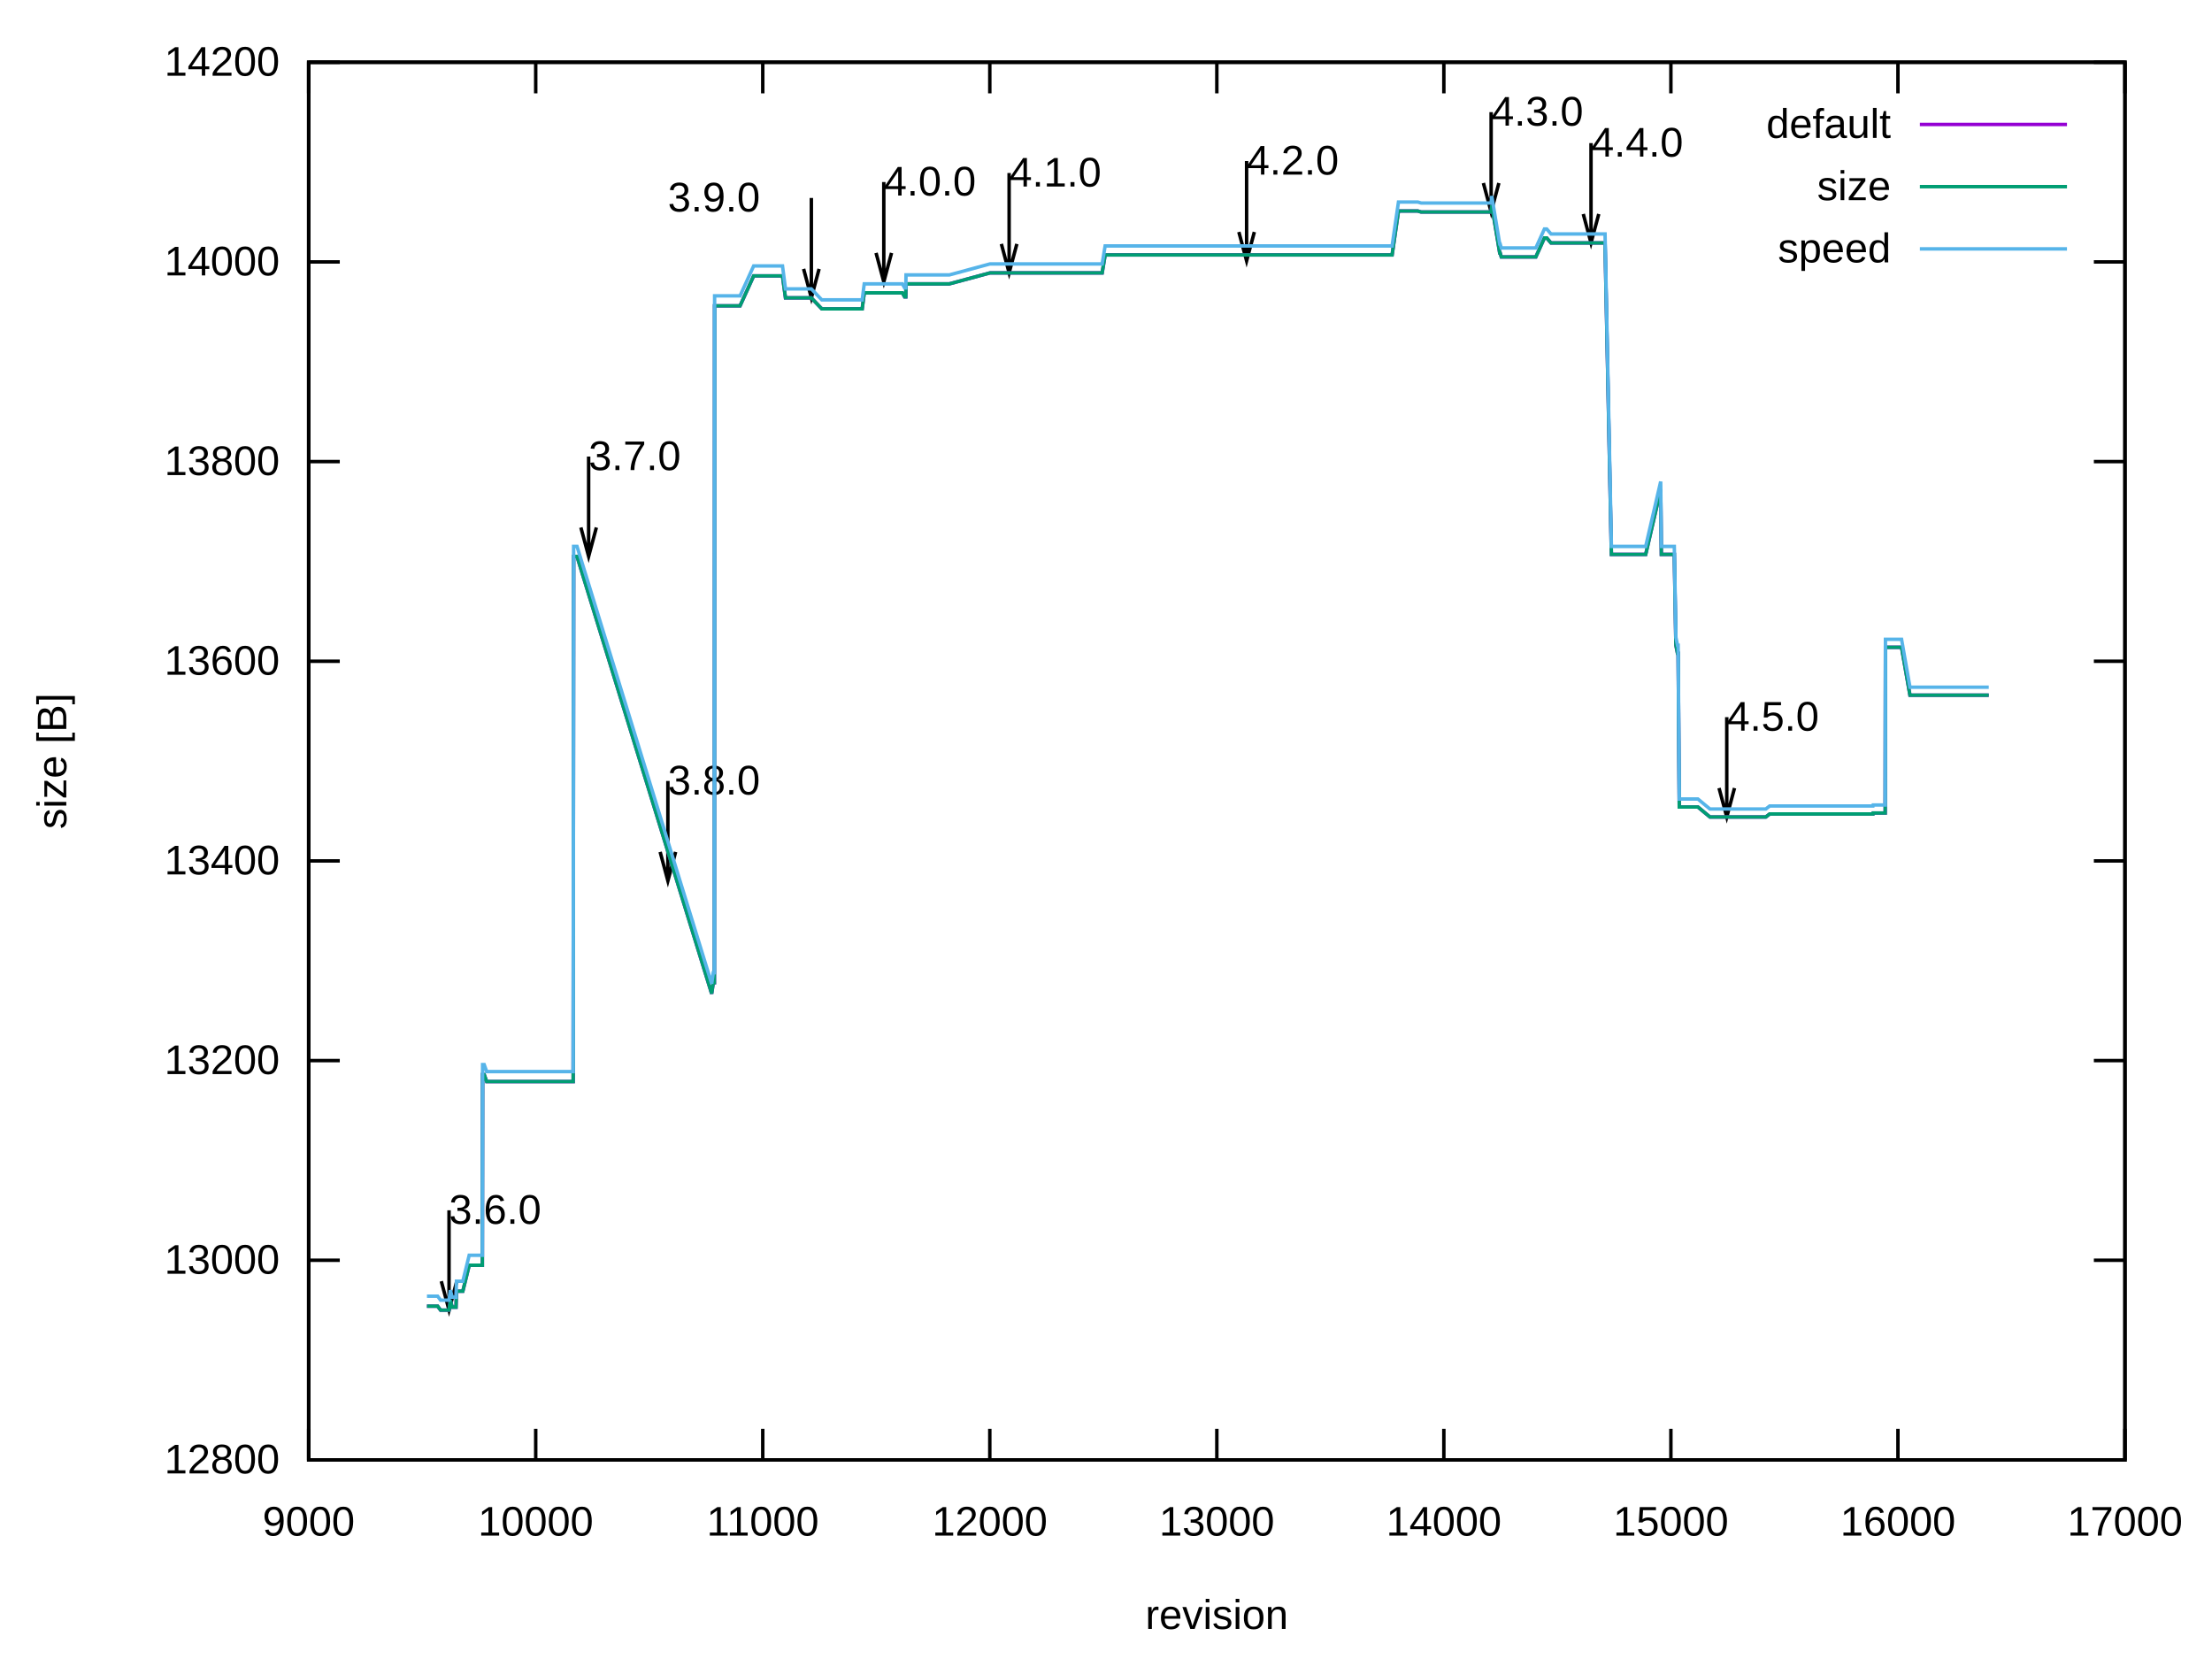
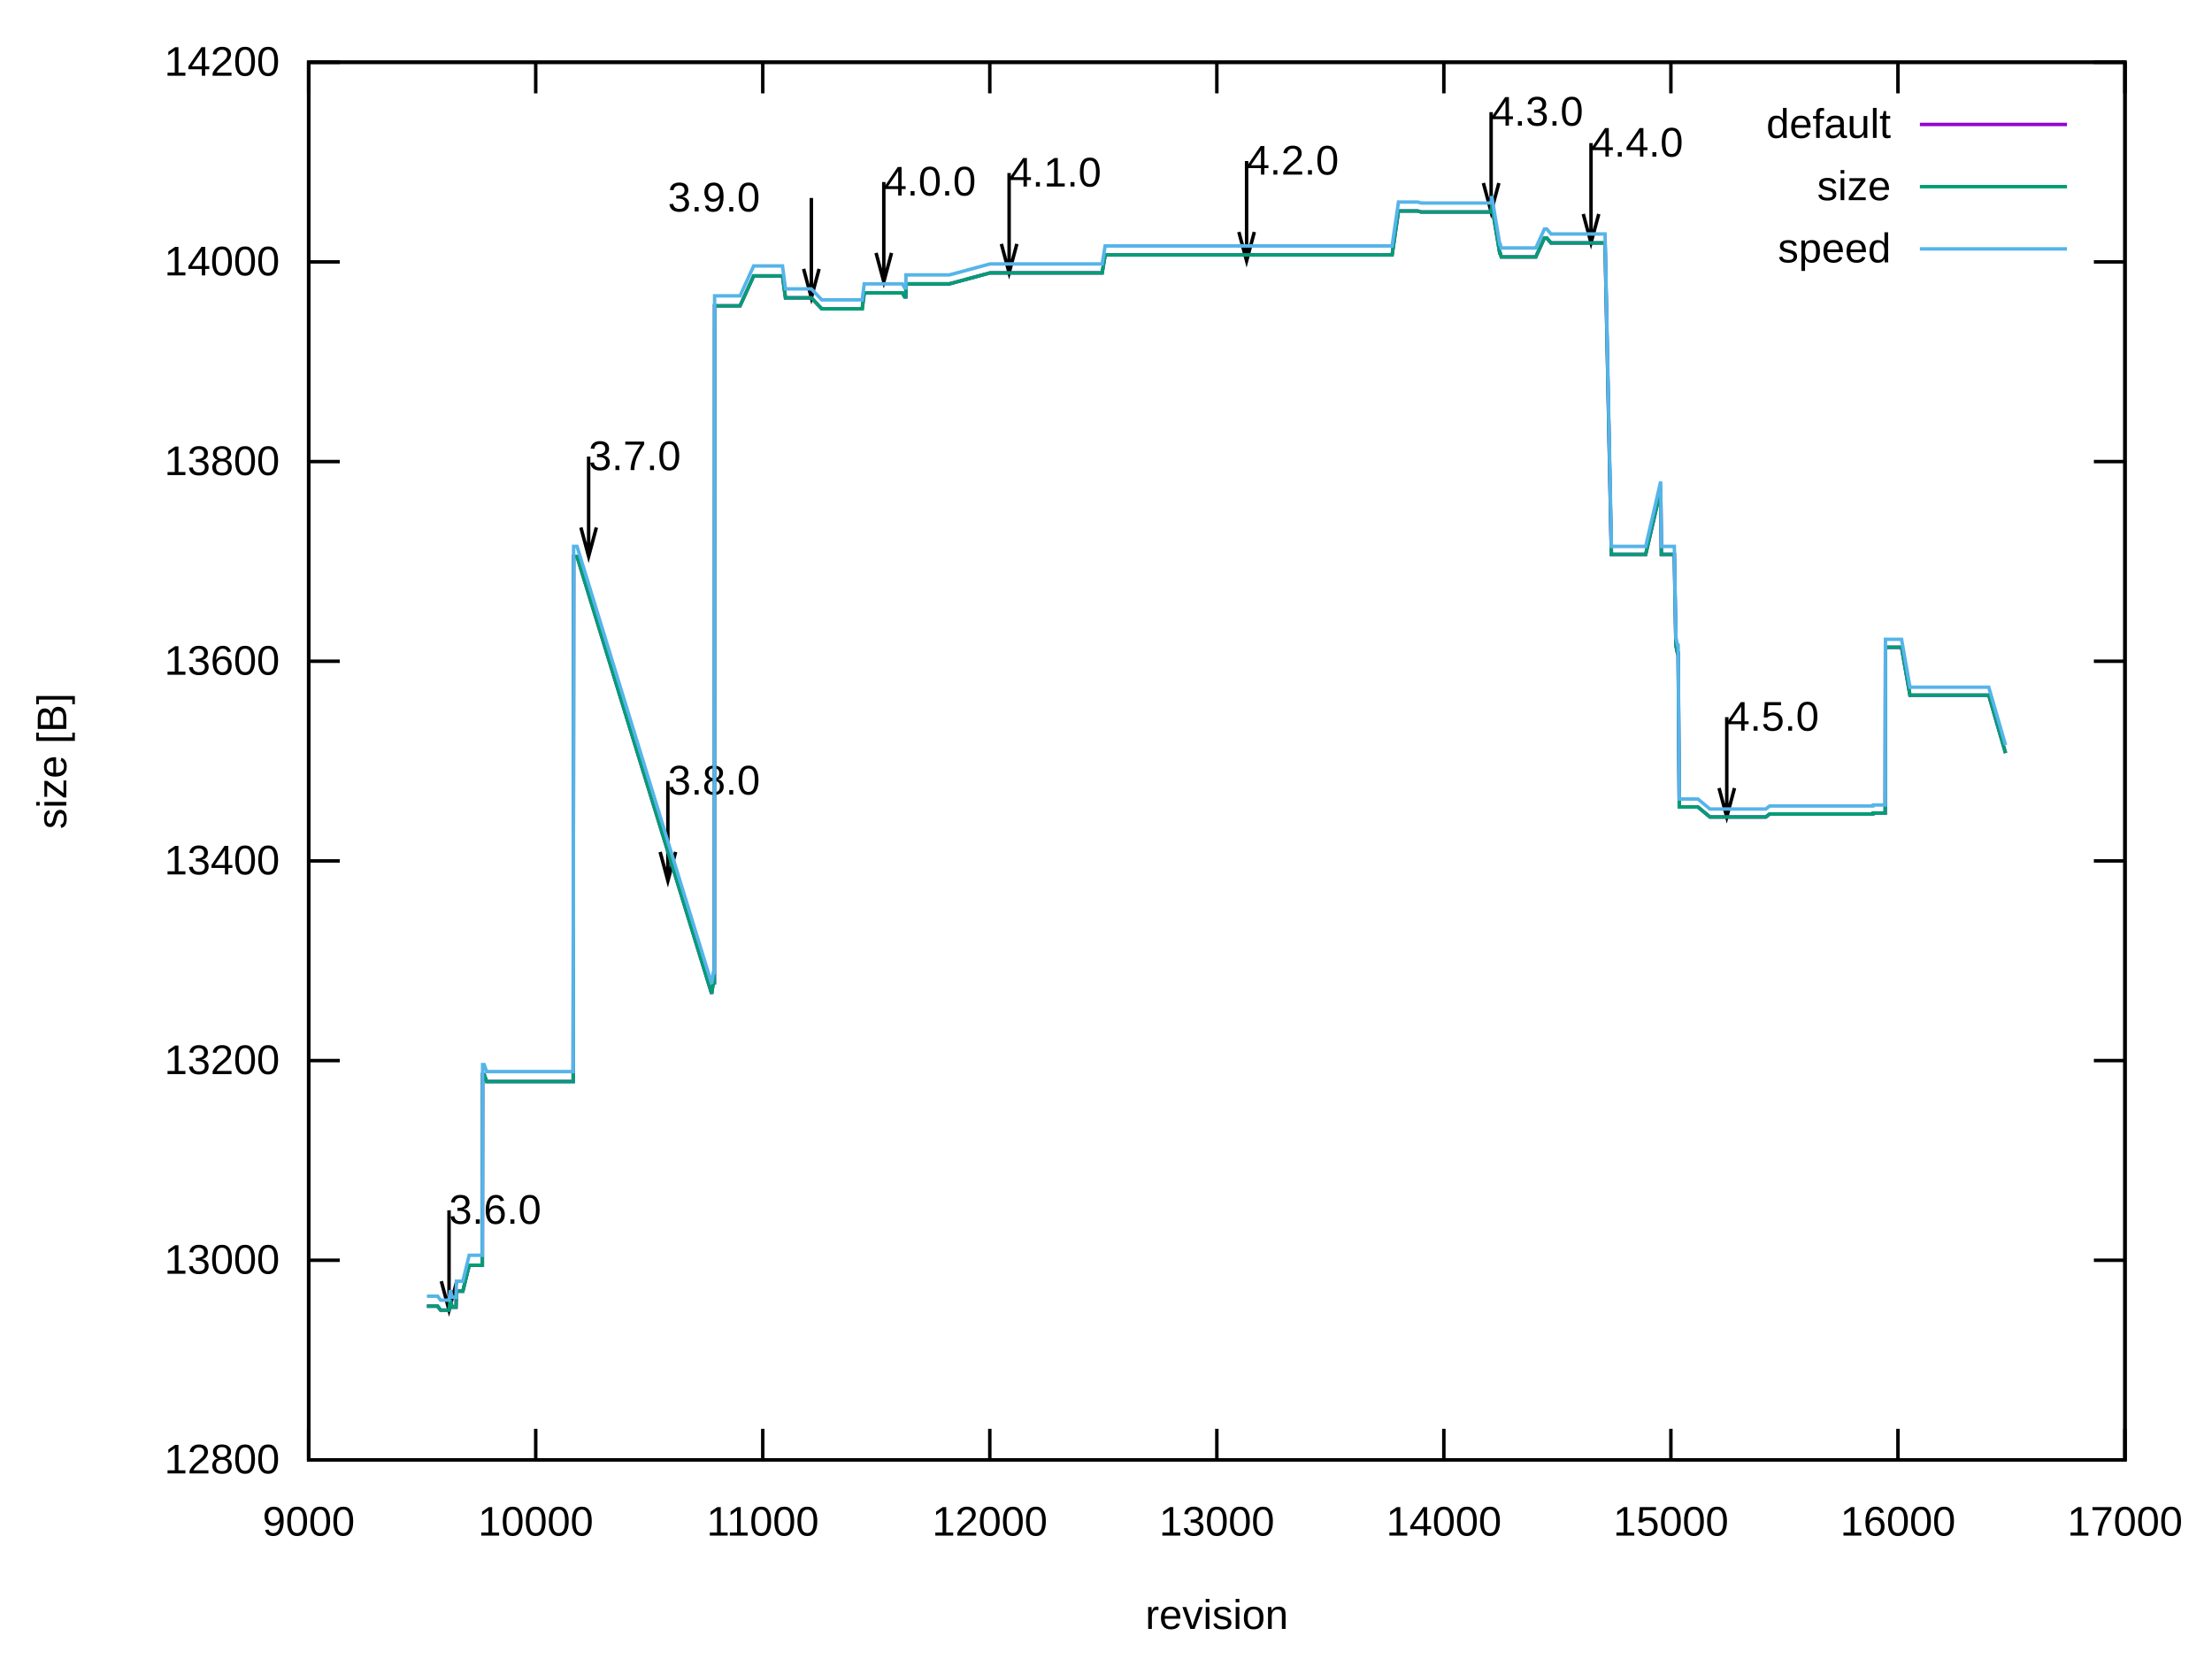
<svg xmlns="http://www.w3.org/2000/svg" xmlns:xlink="http://www.w3.org/1999/xlink" width="640" height="480" viewBox="0 0 640 480">
  <g id="gnuplot_canvas">
    <rect x="0" y="0" width="640" height="480" fill="none" />
    <defs>
      <circle id="gpDot" r="0.5" stroke-width="0.5" stroke="currentColor" />
      <path id="gpPt0" stroke-width="0.222" stroke="currentColor" d="M-1,0 h2 M0,-1 v2" />
      <path id="gpPt1" stroke-width="0.222" stroke="currentColor" d="M-1,-1 L1,1 M1,-1 L-1,1" />
      <path id="gpPt2" stroke-width="0.222" stroke="currentColor" d="M-1,0 L1,0 M0,-1 L0,1 M-1,-1 L1,1 M-1,1 L1,-1" />
      <rect id="gpPt3" stroke-width="0.222" stroke="currentColor" x="-1" y="-1" width="2" height="2" />
      <rect id="gpPt4" stroke-width="0.222" stroke="currentColor" fill="currentColor" x="-1" y="-1" width="2" height="2" />
      <circle id="gpPt5" stroke-width="0.222" stroke="currentColor" cx="0" cy="0" r="1" />
      <use xlink:href="#gpPt5" id="gpPt6" fill="currentColor" stroke="none" />
      <path id="gpPt7" stroke-width="0.222" stroke="currentColor" d="M0,-1.33 L-1.33,0.67 L1.33,0.67 z" />
      <use xlink:href="#gpPt7" id="gpPt8" fill="currentColor" stroke="none" />
      <use xlink:href="#gpPt7" id="gpPt9" stroke="currentColor" transform="rotate(180)" />
      <use xlink:href="#gpPt9" id="gpPt10" fill="currentColor" stroke="none" />
      <use xlink:href="#gpPt3" id="gpPt11" stroke="currentColor" transform="rotate(45)" />
      <use xlink:href="#gpPt11" id="gpPt12" fill="currentColor" stroke="none" />
      <path id="gpPt13" stroke-width="0.222" stroke="currentColor" d="M0,1.330 L1.265,0.411 L0.782,-1.067 L-0.782,-1.076 L-1.265,0.411 z" />
      <use xlink:href="#gpPt13" id="gpPt14" fill="currentColor" stroke="none" />
      <filter id="textbox" filterUnits="objectBoundingBox" x="0" y="0" height="1" width="1">
        <feFlood flood-color="white" flood-opacity="1" result="bgnd" />
        <feComposite in="SourceGraphic" in2="bgnd" operator="atop" />
      </filter>
      <filter id="greybox" filterUnits="objectBoundingBox" x="0" y="0" height="1" width="1">
        <feFlood flood-color="lightgrey" flood-opacity="1" result="grey" />
        <feComposite in="SourceGraphic" in2="grey" operator="atop" />
      </filter>
    </defs>
    <g fill="none" color="white" stroke="currentColor" stroke-width="1.00" stroke-linecap="butt" stroke-linejoin="miter">
</g>
    <g fill="none" color="black" stroke="currentColor" stroke-width="1.00" stroke-linecap="butt" stroke-linejoin="miter">
      <path stroke="black" d="M89.31,422.40 L98.31,422.40 M614.82,422.40 L605.82,422.40  " />
      <g transform="translate(80.92,426.30)" stroke="none" fill="black" font-family="Arial" font-size="12.00" text-anchor="end">
        <text>
          <tspan font-family="Arial"> 12800</tspan>
        </text>
      </g>
    </g>
    <g fill="none" color="black" stroke="currentColor" stroke-width="1.00" stroke-linecap="butt" stroke-linejoin="miter">
      <path stroke="black" d="M89.31,364.63 L98.31,364.63 M614.82,364.63 L605.82,364.63  " />
      <g transform="translate(80.92,368.53)" stroke="none" fill="black" font-family="Arial" font-size="12.00" text-anchor="end">
        <text>
          <tspan font-family="Arial"> 13000</tspan>
        </text>
      </g>
    </g>
    <g fill="none" color="black" stroke="currentColor" stroke-width="1.00" stroke-linecap="butt" stroke-linejoin="miter">
      <path stroke="black" d="M89.31,306.86 L98.31,306.86 M614.82,306.86 L605.82,306.86  " />
      <g transform="translate(80.92,310.76)" stroke="none" fill="black" font-family="Arial" font-size="12.00" text-anchor="end">
        <text>
          <tspan font-family="Arial"> 13200</tspan>
        </text>
      </g>
    </g>
    <g fill="none" color="black" stroke="currentColor" stroke-width="1.00" stroke-linecap="butt" stroke-linejoin="miter">
      <path stroke="black" d="M89.31,249.09 L98.31,249.09 M614.82,249.09 L605.82,249.09  " />
      <g transform="translate(80.92,252.99)" stroke="none" fill="black" font-family="Arial" font-size="12.00" text-anchor="end">
        <text>
          <tspan font-family="Arial"> 13400</tspan>
        </text>
      </g>
    </g>
    <g fill="none" color="black" stroke="currentColor" stroke-width="1.00" stroke-linecap="butt" stroke-linejoin="miter">
      <path stroke="black" d="M89.31,191.32 L98.31,191.32 M614.82,191.32 L605.82,191.32  " />
      <g transform="translate(80.92,195.22)" stroke="none" fill="black" font-family="Arial" font-size="12.00" text-anchor="end">
        <text>
          <tspan font-family="Arial"> 13600</tspan>
        </text>
      </g>
    </g>
    <g fill="none" color="black" stroke="currentColor" stroke-width="1.00" stroke-linecap="butt" stroke-linejoin="miter">
      <path stroke="black" d="M89.31,133.55 L98.31,133.55 M614.82,133.55 L605.82,133.55  " />
      <g transform="translate(80.92,137.45)" stroke="none" fill="black" font-family="Arial" font-size="12.00" text-anchor="end">
        <text>
          <tspan font-family="Arial"> 13800</tspan>
        </text>
      </g>
    </g>
    <g fill="none" color="black" stroke="currentColor" stroke-width="1.00" stroke-linecap="butt" stroke-linejoin="miter">
      <path stroke="black" d="M89.31,75.78 L98.31,75.78 M614.82,75.78 L605.82,75.78  " />
      <g transform="translate(80.92,79.68)" stroke="none" fill="black" font-family="Arial" font-size="12.00" text-anchor="end">
        <text>
          <tspan font-family="Arial"> 14000</tspan>
        </text>
      </g>
    </g>
    <g fill="none" color="black" stroke="currentColor" stroke-width="1.00" stroke-linecap="butt" stroke-linejoin="miter">
      <path stroke="black" d="M89.31,18.01 L98.31,18.01 M614.82,18.01 L605.82,18.01  " />
      <g transform="translate(80.92,21.91)" stroke="none" fill="black" font-family="Arial" font-size="12.00" text-anchor="end">
        <text>
          <tspan font-family="Arial"> 14200</tspan>
        </text>
      </g>
    </g>
    <g fill="none" color="black" stroke="currentColor" stroke-width="1.00" stroke-linecap="butt" stroke-linejoin="miter">
      <path stroke="black" d="M89.31,422.40 L89.31,413.40 M89.31,18.01 L89.31,27.01  " />
      <g transform="translate(89.31,444.30)" stroke="none" fill="black" font-family="Arial" font-size="12.00" text-anchor="middle">
        <text>
          <tspan font-family="Arial"> 9000</tspan>
        </text>
      </g>
    </g>
    <g fill="none" color="black" stroke="currentColor" stroke-width="1.00" stroke-linecap="butt" stroke-linejoin="miter">
      <path stroke="black" d="M155.00,422.40 L155.00,413.40 M155.00,18.01 L155.00,27.01  " />
      <g transform="translate(155.00,444.30)" stroke="none" fill="black" font-family="Arial" font-size="12.00" text-anchor="middle">
        <text>
          <tspan font-family="Arial"> 10000</tspan>
        </text>
      </g>
    </g>
    <g fill="none" color="black" stroke="currentColor" stroke-width="1.00" stroke-linecap="butt" stroke-linejoin="miter">
      <path stroke="black" d="M220.69,422.40 L220.69,413.40 M220.69,18.01 L220.69,27.01  " />
      <g transform="translate(220.69,444.30)" stroke="none" fill="black" font-family="Arial" font-size="12.00" text-anchor="middle">
        <text>
          <tspan font-family="Arial"> 11000</tspan>
        </text>
      </g>
    </g>
    <g fill="none" color="black" stroke="currentColor" stroke-width="1.00" stroke-linecap="butt" stroke-linejoin="miter">
      <path stroke="black" d="M286.38,422.40 L286.38,413.40 M286.38,18.01 L286.38,27.01  " />
      <g transform="translate(286.38,444.30)" stroke="none" fill="black" font-family="Arial" font-size="12.00" text-anchor="middle">
        <text>
          <tspan font-family="Arial"> 12000</tspan>
        </text>
      </g>
    </g>
    <g fill="none" color="black" stroke="currentColor" stroke-width="1.00" stroke-linecap="butt" stroke-linejoin="miter">
      <path stroke="black" d="M352.07,422.40 L352.07,413.40 M352.07,18.01 L352.07,27.01  " />
      <g transform="translate(352.07,444.30)" stroke="none" fill="black" font-family="Arial" font-size="12.00" text-anchor="middle">
        <text>
          <tspan font-family="Arial"> 13000</tspan>
        </text>
      </g>
    </g>
    <g fill="none" color="black" stroke="currentColor" stroke-width="1.00" stroke-linecap="butt" stroke-linejoin="miter">
      <path stroke="black" d="M417.75,422.40 L417.75,413.40 M417.75,18.01 L417.75,27.01  " />
      <g transform="translate(417.75,444.30)" stroke="none" fill="black" font-family="Arial" font-size="12.00" text-anchor="middle">
        <text>
          <tspan font-family="Arial"> 14000</tspan>
        </text>
      </g>
    </g>
    <g fill="none" color="black" stroke="currentColor" stroke-width="1.00" stroke-linecap="butt" stroke-linejoin="miter">
      <path stroke="black" d="M483.44,422.40 L483.44,413.40 M483.44,18.01 L483.44,27.01  " />
      <g transform="translate(483.44,444.30)" stroke="none" fill="black" font-family="Arial" font-size="12.00" text-anchor="middle">
        <text>
          <tspan font-family="Arial"> 15000</tspan>
        </text>
      </g>
    </g>
    <g fill="none" color="black" stroke="currentColor" stroke-width="1.00" stroke-linecap="butt" stroke-linejoin="miter">
      <path stroke="black" d="M549.13,422.40 L549.13,413.40 M549.13,18.01 L549.13,27.01  " />
      <g transform="translate(549.13,444.30)" stroke="none" fill="black" font-family="Arial" font-size="12.00" text-anchor="middle">
        <text>
          <tspan font-family="Arial"> 16000</tspan>
        </text>
      </g>
    </g>
    <g fill="none" color="black" stroke="currentColor" stroke-width="1.00" stroke-linecap="butt" stroke-linejoin="miter">
      <path stroke="black" d="M614.82,422.40 L614.82,413.40 M614.82,18.01 L614.82,27.01  " />
      <g transform="translate(614.82,444.30)" stroke="none" fill="black" font-family="Arial" font-size="12.00" text-anchor="middle">
        <text>
          <tspan font-family="Arial"> 17000</tspan>
        </text>
      </g>
    </g>
    <g fill="none" color="black" stroke="currentColor" stroke-width="1.00" stroke-linecap="butt" stroke-linejoin="miter">
</g>
    <g fill="none" color="black" stroke="currentColor" stroke-width="1.00" stroke-linecap="butt" stroke-linejoin="miter">
      <path stroke="black" d="M89.31,18.01 L89.31,422.40 L614.82,422.40 L614.82,18.01 L89.31,18.01 Z  " />
      <g transform="translate(129.91,354.09)" stroke="none" fill="black" font-family="Arial" font-size="12.00" text-anchor="start">
        <text>
          <tspan font-family="Arial">3.6.0</tspan>
        </text>
      </g>
      <g transform="translate(170.30,136.01)" stroke="none" fill="black" font-family="Arial" font-size="12.00" text-anchor="start">
        <text>
          <tspan font-family="Arial">3.7.0</tspan>
        </text>
      </g>
      <g transform="translate(193.23,229.88)" stroke="none" fill="black" font-family="Arial" font-size="12.00" text-anchor="start">
        <text>
          <tspan font-family="Arial">3.8.0</tspan>
        </text>
      </g>
      <g transform="translate(193.23,61.19)" stroke="none" fill="black" font-family="Arial" font-size="12.00" text-anchor="start">
        <text>
          <tspan font-family="Arial">3.9.0</tspan>
        </text>
      </g>
      <g transform="translate(255.70,56.57)" stroke="none" fill="black" font-family="Arial" font-size="12.00" text-anchor="start">
        <text>
          <tspan font-family="Arial">4.0.0</tspan>
        </text>
      </g>
      <g transform="translate(291.96,53.97)" stroke="none" fill="black" font-family="Arial" font-size="12.00" text-anchor="start">
        <text>
          <tspan font-family="Arial">4.1.0</tspan>
        </text>
      </g>
      <g transform="translate(360.67,50.51)" stroke="none" fill="black" font-family="Arial" font-size="12.00" text-anchor="start">
        <text>
          <tspan font-family="Arial">4.2.0</tspan>
        </text>
      </g>
      <g transform="translate(431.42,36.35)" stroke="none" fill="black" font-family="Arial" font-size="12.00" text-anchor="start">
        <text>
          <tspan font-family="Arial">4.3.0</tspan>
        </text>
      </g>
      <g transform="translate(460.32,45.31)" stroke="none" fill="black" font-family="Arial" font-size="12.00" text-anchor="start">
        <text>
          <tspan font-family="Arial">4.4.0</tspan>
        </text>
      </g>
      <g transform="translate(499.60,211.40)" stroke="none" fill="black" font-family="Arial" font-size="12.00" text-anchor="start">
        <text>
          <tspan font-family="Arial">4.5.0</tspan>
        </text>
      </g>
    </g>
    <g fill="none" color="black" stroke="currentColor" stroke-width="1.00" stroke-linecap="butt" stroke-linejoin="miter">
      <path stroke="black" d="M127.68,370.70 L129.92,379.06 L132.16,370.70 M129.92,350.18 L129.92,379.06  " />
    </g>
    <g fill="none" color="black" stroke="currentColor" stroke-width="1.00" stroke-linecap="butt" stroke-linejoin="miter">
      <path stroke="black" d="M168.07,152.62 L170.31,160.98 L172.55,152.62 M170.31,132.10 L170.31,160.98  " />
    </g>
    <g fill="none" color="black" stroke="currentColor" stroke-width="1.00" stroke-linecap="butt" stroke-linejoin="miter">
      <path stroke="black" d="M191.00,246.49 L193.24,254.86 L195.48,246.49 M193.24,225.97 L193.24,254.86  " />
    </g>
    <g fill="none" color="black" stroke="currentColor" stroke-width="1.00" stroke-linecap="butt" stroke-linejoin="miter">
      <path stroke="black" d="M232.51,77.80 L234.75,86.17 L236.99,77.80 M234.75,57.28 L234.75,86.17  " />
    </g>
    <g fill="none" color="black" stroke="currentColor" stroke-width="1.00" stroke-linecap="butt" stroke-linejoin="miter">
      <path stroke="black" d="M253.47,73.18 L255.71,81.55 L257.95,73.18 M255.71,52.66 L255.71,81.55  " />
    </g>
    <g fill="none" color="black" stroke="currentColor" stroke-width="1.00" stroke-linecap="butt" stroke-linejoin="miter">
      <path stroke="black" d="M289.73,70.58 L291.97,78.95 L294.21,70.58 M291.97,50.06 L291.97,78.95  " />
    </g>
    <g fill="none" color="black" stroke="currentColor" stroke-width="1.00" stroke-linecap="butt" stroke-linejoin="miter">
      <path stroke="black" d="M358.44,67.12 L360.68,75.48 L362.92,67.12 M360.68,46.60 L360.68,75.48  " />
    </g>
    <g fill="none" color="black" stroke="currentColor" stroke-width="1.00" stroke-linecap="butt" stroke-linejoin="miter">
      <path stroke="black" d="M429.19,52.96 L431.43,61.33 L433.67,52.96 M431.43,32.44 L431.43,61.33  " />
    </g>
    <g fill="none" color="black" stroke="currentColor" stroke-width="1.00" stroke-linecap="butt" stroke-linejoin="miter">
      <path stroke="black" d="M458.09,61.92 L460.33,70.28 L462.57,61.92 M460.33,41.40 L460.33,70.28  " />
    </g>
    <g fill="none" color="black" stroke="currentColor" stroke-width="1.00" stroke-linecap="butt" stroke-linejoin="miter">
      <path stroke="black" d="M497.37,228.01 L499.61,236.37 L501.85,228.01 M499.61,207.49 L499.61,236.37  " />
    </g>
    <g fill="none" color="black" stroke="currentColor" stroke-width="1.00" stroke-linecap="butt" stroke-linejoin="miter">
</g>
    <g id="gnuplot_plot_1">
      <g fill="none" color="black" stroke="currentColor" stroke-width="1.00" stroke-linecap="butt" stroke-linejoin="miter">
        <g transform="translate(547.09,39.91)" stroke="none" fill="black" font-family="Arial" font-size="12.00" text-anchor="end">
          <text>
            <tspan font-family="Arial">default</tspan>
          </text>
        </g>
      </g>
      <g fill="none" color="black" stroke="currentColor" stroke-width="1.00" stroke-linecap="butt" stroke-linejoin="miter">
-         <path stroke="rgb(148,   0, 211)" d="M555.48,36.01 L598.04,36.01 M123.53,377.92 L124.78,377.92 L125.44,377.92 L126.62,377.92 L127.48,379.07 L128.00,379.07   L128.46,379.07 L128.79,379.07 L128.85,379.07 L128.92,379.07 L128.99,379.07 L129.91,379.07 L130.30,376.18 L130.83,378.21   L131.02,378.21 L131.09,378.21 L131.15,378.21 L131.22,378.21 L131.35,378.21 L131.68,378.21 L131.74,378.21 L131.94,378.21   L132.07,373.58 L132.20,373.58 L132.27,373.58 L132.60,373.58 L132.80,373.58 L132.93,373.58 L132.99,373.58 L133.06,373.58   L133.91,373.58 L135.75,366.07 L137.26,366.07 L137.92,366.07 L138.38,366.07 L138.64,366.07 L139.30,366.07 L139.50,366.07   L139.56,366.07 L139.63,310.90 L139.69,310.90 L140.09,310.90 L140.81,312.93 L141.20,312.93 L141.27,312.93 L141.40,312.93   L141.66,312.93 L142.06,312.93 L142.32,312.93 L142.39,312.93 L142.85,312.93 L143.04,312.93 L143.11,312.93 L143.17,312.93   L143.83,312.93 L143.96,312.93 L144.23,312.93 L147.05,312.93 L151.65,312.93 L151.91,312.93 L152.04,312.93 L152.11,312.93   L152.44,312.93 L165.71,312.93 L165.84,312.93 L165.97,160.99 L166.43,160.99 L166.89,160.99 L166.95,160.99 L205.91,287.51   L206.37,284.33 L206.63,284.33 L206.70,284.33 L206.76,88.49 L206.89,88.49 L207.55,88.49 L214.12,88.49 L218.06,79.82   L218.98,79.82 L226.40,79.82 L227.26,86.18 L230.54,86.18 L234.74,86.18 L237.77,89.36 L242.36,89.36 L242.69,89.36   L245.06,89.36 L249.26,89.36 L249.46,89.36 L250.05,84.73 L253.99,84.73 L254.12,84.73 L255.70,84.73 L259.18,84.73   L261.02,84.73 L261.09,84.73 L261.74,85.89 L262.07,85.89 L262.14,82.13 L262.53,82.13 L262.60,82.13 L268.11,82.13   L274.68,82.13 L286.44,78.96 L290.05,78.96 L291.96,78.96 L292.81,78.96 L292.95,78.96 L293.08,78.96 L293.34,78.96   L293.54,78.96 L293.86,78.96 L312.13,78.96 L313.64,78.96 L314.62,78.96 L315.94,78.96 L316.86,78.96 L318.43,78.96   L318.89,78.96 L319.75,73.76 L328.55,73.76 L330.58,73.76 L331.64,73.76 L331.83,73.76 L335.38,73.76 L337.88,73.76   L338.60,73.76 L340.70,73.76 L343.00,73.76 L343.85,73.76 L344.90,73.76 L345.50,73.76 L350.03,73.76 L360.67,73.76   L365.20,73.76 L371.77,73.76 L384.58,73.76 L397.32,73.76 L398.64,73.76 L401.20,73.76 L402.78,73.76 L404.62,61.05   L404.88,61.05 L405.47,61.05 L406.26,61.05 L407.57,61.05 L410.20,61.05 L411.18,61.34 L417.75,61.34 L429.84,61.34   L431.42,61.34 L431.61,59.32 L433.91,73.18 L434.04,73.18 L434.37,74.34 L437.46,74.34 L440.48,74.34 L442.06,74.34   L443.90,74.34 L444.36,74.34 L446.85,68.85 L447.18,68.85 L447.51,68.85 L448.76,70.29 L451.26,70.29 L452.44,70.29   L460.32,70.29 L460.45,70.29 L464.39,70.29 L466.23,160.41 L471.42,160.41 L476.15,160.41 L480.49,141.64 L480.68,160.41   L483.18,160.41 L484.43,160.41 L484.89,186.70 L485.35,189.01 L485.54,189.01 L485.87,233.49 L487.38,233.49 L489.55,233.49   L490.27,233.49 L491.13,233.49 L491.19,233.49 L491.26,233.49 L494.74,236.38 L499.21,236.38 L499.60,236.38 L504.27,236.38   L510.90,236.38 L512.02,235.51 L513.07,235.51 L515.37,235.51 L519.57,235.51 L521.54,235.51 L527.39,235.51 L531.00,235.51   L531.07,235.51 L533.89,235.51 L541.91,235.51 L541.97,235.23 L545.45,235.23 L545.52,187.28 L546.31,187.28 L550.18,187.28   L552.61,201.14 L559.18,201.14 L560.69,201.14 L563.58,201.14 L564.44,201.14 L569.17,201.14 L569.56,201.14 L571.47,201.14   L572.19,201.14 L572.39,201.14 L574.03,201.14 L575.41,201.14  " />
+         <path stroke="rgb(148,   0, 211)" d="M555.48,36.01 L598.04,36.01 M123.53,377.92 L124.78,377.92 L125.44,377.92 L126.62,377.92 L127.48,379.07 L128.00,379.07   L128.46,379.07 L128.79,379.07 L128.85,379.07 L128.92,379.07 L128.99,379.07 L129.91,379.07 L130.30,376.18 L130.83,378.21   L131.02,378.21 L131.09,378.21 L131.15,378.21 L131.22,378.21 L131.35,378.21 L131.68,378.21 L131.74,378.21 L131.94,378.21   L132.07,373.58 L132.20,373.58 L132.27,373.58 L132.60,373.58 L132.80,373.58 L132.93,373.58 L132.99,373.58 L133.06,373.58   L133.91,373.58 L135.75,366.07 L137.26,366.07 L137.92,366.07 L138.38,366.07 L138.64,366.07 L139.30,366.07 L139.50,366.07   L139.56,366.07 L139.63,310.90 L139.69,310.90 L140.09,310.90 L140.81,312.93 L141.20,312.93 L141.27,312.93 L141.40,312.93   L141.66,312.93 L142.06,312.93 L142.32,312.93 L142.39,312.93 L142.85,312.93 L143.04,312.93 L143.11,312.93 L143.17,312.93   L143.83,312.93 L143.96,312.93 L144.23,312.93 L147.05,312.93 L151.65,312.93 L151.91,312.93 L152.04,312.93 L152.11,312.93   L152.44,312.93 L165.71,312.93 L165.84,312.93 L165.97,160.99 L166.43,160.99 L166.89,160.99 L166.95,160.99 L205.91,287.51   L206.37,284.33 L206.63,284.33 L206.70,284.33 L206.76,88.49 L206.89,88.49 L207.55,88.49 L214.12,88.49 L218.06,79.82   L218.98,79.82 L226.40,79.82 L227.26,86.18 L230.54,86.18 L234.74,86.18 L237.77,89.36 L242.36,89.36 L242.69,89.36   L245.06,89.36 L249.26,89.36 L249.46,89.36 L250.05,84.73 L253.99,84.73 L254.12,84.73 L255.70,84.73 L259.18,84.73   L261.02,84.73 L261.09,84.73 L261.74,85.89 L262.07,85.89 L262.14,82.13 L262.53,82.13 L262.60,82.13 L268.11,82.13   L274.68,82.13 L286.44,78.96 L290.05,78.96 L291.96,78.96 L292.81,78.96 L292.95,78.96 L293.08,78.96 L293.34,78.96   L293.54,78.96 L293.86,78.96 L312.13,78.96 L313.64,78.96 L314.62,78.96 L315.94,78.96 L316.86,78.96 L318.43,78.96   L318.89,78.96 L319.75,73.76 L328.55,73.76 L330.58,73.76 L331.64,73.76 L331.83,73.76 L335.38,73.76 L337.88,73.76   L338.60,73.76 L340.70,73.76 L343.00,73.76 L343.85,73.76 L344.90,73.76 L345.50,73.76 L350.03,73.76 L360.67,73.76   L365.20,73.76 L371.77,73.76 L384.58,73.76 L397.32,73.76 L398.64,73.76 L401.20,73.76 L402.78,73.76 L404.62,61.05   L404.88,61.05 L405.47,61.05 L406.26,61.05 L407.57,61.05 L410.20,61.05 L411.18,61.34 L417.75,61.34 L429.84,61.34   L431.42,61.34 L431.61,59.32 L433.91,73.18 L434.04,73.18 L434.37,74.34 L437.46,74.34 L440.48,74.34 L442.06,74.34   L443.90,74.34 L444.36,74.34 L446.85,68.85 L447.18,68.85 L447.51,68.85 L448.76,70.29 L451.26,70.29 L452.44,70.29   L460.32,70.29 L460.45,70.29 L464.39,70.29 L466.23,160.41 L471.42,160.41 L476.15,160.41 L480.49,141.64 L480.68,160.41   L483.18,160.41 L484.43,160.41 L484.89,186.70 L485.35,189.01 L485.54,189.01 L485.87,233.49 L487.38,233.49 L489.55,233.49   L490.27,233.49 L491.13,233.49 L491.19,233.49 L491.26,233.49 L494.74,236.38 L499.21,236.38 L499.60,236.38 L504.27,236.38   L510.90,236.38 L512.02,235.51 L513.07,235.51 L515.37,235.51 L519.57,235.51 L521.54,235.51 L527.39,235.51 L531.00,235.51   L531.07,235.51 L533.89,235.51 L541.91,235.51 L541.97,235.23 L545.45,235.23 L545.52,187.28 L546.31,187.28 L550.18,187.28   L552.61,201.14 L559.18,201.14 L560.69,201.14 L563.58,201.14 L564.44,201.14 L569.17,201.14 L569.56,201.14 L571.47,201.14   L572.19,201.14 L572.39,201.14 L574.03,201.14 L575.41,201.14 L580.27,217.89  " />
      </g>
    </g>
    <g id="gnuplot_plot_2">
      <g fill="none" color="black" stroke="currentColor" stroke-width="1.00" stroke-linecap="butt" stroke-linejoin="miter">
        <g transform="translate(547.09,57.91)" stroke="none" fill="black" font-family="Arial" font-size="12.00" text-anchor="end">
          <text>
            <tspan font-family="Arial">size</tspan>
          </text>
        </g>
      </g>
      <g fill="none" color="black" stroke="currentColor" stroke-width="1.00" stroke-linecap="butt" stroke-linejoin="miter">
-         <path stroke="rgb(  0, 158, 115)" d="M555.48,54.01 L598.04,54.01 M123.53,377.92 L124.78,377.92 L125.44,377.92 L126.62,377.92 L127.48,379.07 L128.00,379.07   L128.46,379.07 L128.79,379.07 L128.85,379.07 L128.92,379.07 L128.99,379.07 L129.91,379.07 L130.30,376.18 L130.83,378.21   L131.02,378.21 L131.09,378.21 L131.15,378.21 L131.22,378.21 L131.35,378.21 L131.68,378.21 L131.74,378.21 L131.94,378.21   L132.07,373.58 L132.20,373.58 L132.27,373.58 L132.60,373.58 L132.80,373.58 L132.93,373.58 L132.99,373.58 L133.06,373.58   L133.91,373.58 L135.75,366.07 L137.26,366.07 L137.92,366.07 L138.38,366.07 L138.64,366.07 L139.30,366.07 L139.50,366.07   L139.56,366.07 L139.63,310.90 L139.69,310.90 L140.09,310.90 L140.81,312.93 L141.20,312.93 L141.27,312.93 L141.40,312.93   L141.66,312.93 L142.06,312.93 L142.32,312.93 L142.39,312.93 L142.85,312.93 L143.04,312.93 L143.11,312.93 L143.17,312.93   L143.83,312.93 L143.96,312.93 L144.23,312.93 L147.05,312.93 L151.65,312.93 L151.91,312.93 L152.04,312.93 L152.11,312.93   L152.44,312.93 L165.71,312.93 L165.84,312.93 L165.97,160.99 L166.43,160.99 L166.89,160.99 L166.95,160.99 L205.91,287.51   L206.37,284.33 L206.63,284.33 L206.70,284.33 L206.76,88.49 L206.89,88.49 L207.55,88.49 L214.12,88.49 L218.06,79.82   L218.98,79.82 L226.40,79.82 L227.26,86.18 L230.54,86.18 L234.74,86.18 L237.77,89.36 L242.36,89.36 L242.69,89.36   L245.06,89.36 L249.26,89.36 L249.46,89.36 L250.05,84.73 L253.99,84.73 L254.12,84.73 L255.70,84.73 L259.18,84.73   L261.02,84.73 L261.09,84.73 L261.74,85.89 L262.07,85.89 L262.14,82.13 L262.53,82.13 L262.60,82.13 L268.11,82.13   L274.68,82.13 L286.44,78.96 L290.05,78.96 L291.96,78.96 L292.81,78.96 L292.95,78.96 L293.08,78.96 L293.34,78.96   L293.54,78.96 L293.86,78.96 L312.13,78.96 L313.64,78.96 L314.62,78.96 L315.94,78.96 L316.86,78.96 L318.43,78.96   L318.89,78.96 L319.75,73.76 L328.55,73.76 L330.58,73.76 L331.64,73.76 L331.83,73.76 L335.38,73.76 L337.88,73.76   L338.60,73.76 L340.70,73.76 L343.00,73.76 L343.85,73.76 L344.90,73.76 L345.50,73.76 L350.03,73.76 L360.67,73.76   L365.20,73.76 L371.77,73.76 L384.58,73.76 L397.32,73.76 L398.64,73.76 L401.20,73.76 L402.78,73.76 L404.62,61.05   L404.88,61.05 L405.47,61.05 L406.26,61.05 L407.57,61.05 L410.20,61.05 L411.18,61.34 L417.75,61.34 L429.84,61.34   L431.42,61.34 L431.61,59.32 L433.91,73.18 L434.04,73.18 L434.37,74.34 L437.46,74.34 L440.48,74.34 L442.06,74.34   L443.90,74.34 L444.36,74.34 L446.85,68.85 L447.18,68.85 L447.51,68.85 L448.76,70.29 L451.26,70.29 L452.44,70.29   L460.32,70.29 L460.45,70.29 L464.39,70.29 L466.23,160.41 L471.42,160.41 L476.15,160.41 L480.49,141.64 L480.68,160.41   L483.18,160.41 L484.43,160.41 L484.89,186.70 L485.35,189.01 L485.54,189.01 L485.87,233.49 L487.38,233.49 L489.55,233.49   L490.27,233.49 L491.13,233.49 L491.19,233.49 L491.26,233.49 L494.74,236.38 L499.21,236.38 L499.60,236.38 L504.27,236.38   L510.90,236.38 L512.02,235.51 L513.07,235.51 L515.37,235.51 L519.57,235.51 L521.54,235.51 L527.39,235.51 L531.00,235.51   L531.07,235.51 L533.89,235.51 L541.91,235.51 L541.97,235.23 L545.45,235.23 L545.52,187.28 L546.31,187.28 L550.18,187.28   L552.61,201.14 L559.18,201.14 L560.69,201.14 L563.58,201.14 L564.44,201.14 L569.17,201.14 L569.56,201.14 L571.47,201.14   L572.19,201.14 L572.39,201.14 L574.03,201.14 L575.41,201.14  " />
+         <path stroke="rgb(  0, 158, 115)" d="M555.48,54.01 L598.04,54.01 M123.53,377.92 L124.78,377.92 L125.44,377.92 L126.62,377.92 L127.48,379.07 L128.00,379.07   L128.46,379.07 L128.79,379.07 L128.85,379.07 L128.92,379.07 L128.99,379.07 L129.91,379.07 L130.30,376.18 L130.83,378.21   L131.02,378.21 L131.09,378.21 L131.15,378.21 L131.22,378.21 L131.35,378.21 L131.68,378.21 L131.74,378.21 L131.94,378.21   L132.07,373.58 L132.20,373.58 L132.27,373.58 L132.60,373.58 L132.80,373.58 L132.93,373.58 L132.99,373.58 L133.06,373.58   L133.91,373.58 L135.75,366.07 L137.26,366.07 L137.92,366.07 L138.38,366.07 L138.64,366.07 L139.30,366.07 L139.50,366.07   L139.56,366.07 L139.63,310.90 L139.69,310.90 L140.09,310.90 L140.81,312.93 L141.20,312.93 L141.27,312.93 L141.40,312.93   L141.66,312.93 L142.06,312.93 L142.32,312.93 L142.39,312.93 L142.85,312.93 L143.04,312.93 L143.11,312.93 L143.17,312.93   L143.83,312.93 L143.96,312.93 L144.23,312.93 L147.05,312.93 L151.65,312.93 L151.91,312.93 L152.04,312.93 L152.11,312.93   L152.44,312.93 L165.71,312.93 L165.84,312.93 L165.97,160.99 L166.43,160.99 L166.89,160.99 L166.95,160.99 L205.91,287.51   L206.37,284.33 L206.63,284.33 L206.70,284.33 L206.76,88.49 L206.89,88.49 L207.55,88.49 L214.12,88.49 L218.06,79.82   L218.98,79.82 L226.40,79.82 L227.26,86.18 L230.54,86.18 L234.74,86.18 L237.77,89.36 L242.36,89.36 L242.69,89.36   L245.06,89.36 L249.26,89.36 L249.46,89.36 L250.05,84.73 L253.99,84.73 L254.12,84.73 L255.70,84.73 L259.18,84.73   L261.02,84.73 L261.09,84.73 L261.74,85.89 L262.07,85.89 L262.14,82.13 L262.53,82.13 L262.60,82.13 L268.11,82.13   L274.68,82.13 L286.44,78.96 L290.05,78.96 L291.96,78.96 L292.81,78.96 L292.95,78.96 L293.08,78.96 L293.34,78.96   L293.54,78.96 L293.86,78.96 L312.13,78.96 L313.64,78.96 L314.62,78.96 L315.94,78.96 L316.86,78.96 L318.43,78.96   L318.89,78.96 L319.75,73.76 L328.55,73.76 L330.58,73.76 L331.64,73.76 L331.83,73.76 L335.38,73.76 L337.88,73.76   L338.60,73.76 L340.70,73.76 L343.00,73.76 L343.85,73.76 L344.90,73.76 L345.50,73.76 L350.03,73.76 L360.67,73.76   L365.20,73.76 L371.77,73.76 L384.58,73.76 L397.32,73.76 L398.64,73.76 L401.20,73.76 L402.78,73.76 L404.62,61.05   L404.88,61.05 L405.47,61.05 L406.26,61.05 L407.57,61.05 L410.20,61.05 L411.18,61.34 L417.75,61.34 L429.84,61.34   L431.42,61.34 L431.61,59.32 L433.91,73.18 L434.04,73.18 L434.37,74.34 L437.46,74.34 L440.48,74.34 L442.06,74.34   L443.90,74.34 L444.36,74.34 L446.85,68.85 L447.18,68.85 L447.51,68.85 L448.76,70.29 L451.26,70.29 L452.44,70.29   L460.32,70.29 L460.45,70.29 L464.39,70.29 L466.23,160.41 L471.42,160.41 L476.15,160.41 L480.49,141.64 L480.68,160.41   L483.18,160.41 L484.43,160.41 L484.89,186.70 L485.35,189.01 L485.54,189.01 L485.87,233.49 L487.38,233.49 L489.55,233.49   L490.27,233.49 L491.13,233.49 L491.19,233.49 L491.26,233.49 L494.74,236.38 L499.21,236.38 L499.60,236.38 L504.27,236.38   L510.90,236.38 L512.02,235.51 L513.07,235.51 L515.37,235.51 L519.57,235.51 L521.54,235.51 L527.39,235.51 L531.00,235.51   L531.07,235.51 L533.89,235.51 L541.91,235.51 L541.97,235.23 L545.45,235.23 L545.52,187.28 L546.31,187.28 L550.18,187.28   L552.61,201.14 L559.18,201.14 L560.69,201.14 L563.58,201.14 L564.44,201.14 L569.17,201.14 L569.56,201.14 L571.47,201.14   L572.19,201.14 L572.39,201.14 L574.03,201.14 L575.41,201.14 L580.27,217.89  " />
      </g>
    </g>
    <g id="gnuplot_plot_3">
      <g fill="none" color="black" stroke="currentColor" stroke-width="1.00" stroke-linecap="butt" stroke-linejoin="miter">
        <g transform="translate(547.09,75.91)" stroke="none" fill="black" font-family="Arial" font-size="12.00" text-anchor="end">
          <text>
            <tspan font-family="Arial">speed</tspan>
          </text>
        </g>
      </g>
      <g fill="none" color="black" stroke="currentColor" stroke-width="1.00" stroke-linecap="butt" stroke-linejoin="miter">
-         <path stroke="rgb( 86, 180, 233)" d="M555.48,72.01 L598.04,72.01 M123.53,375.03 L124.78,375.03 L125.44,375.03 L126.62,375.03 L127.48,376.18 L128.00,376.18   L128.46,376.18 L128.79,376.18 L128.85,376.18 L128.92,376.18 L128.99,376.18 L129.91,376.18 L130.30,373.30 L130.83,375.32   L131.02,375.32 L131.09,375.32 L131.15,375.32 L131.22,375.32 L131.35,375.32 L131.68,375.32 L131.74,375.32 L131.94,375.32   L132.07,370.70 L132.20,370.70 L132.27,370.70 L132.60,370.70 L132.80,370.70 L132.93,370.70 L132.99,370.70 L133.06,370.70   L133.91,370.70 L135.75,363.19 L137.26,363.19 L137.92,363.19 L138.38,363.19 L138.64,363.19 L139.30,363.19 L139.50,363.19   L139.56,363.19 L139.63,308.02 L139.69,308.02 L140.09,308.02 L140.81,310.04 L141.20,310.04 L141.27,310.04 L141.40,310.04   L141.66,310.04 L142.06,310.04 L142.32,310.04 L142.39,310.04 L142.85,310.04 L143.04,310.04 L143.11,310.04 L143.17,310.04   L143.83,310.04 L143.96,310.04 L144.23,310.04 L147.05,310.04 L151.65,310.04 L151.91,310.04 L152.04,310.04 L152.11,310.04   L152.44,310.04 L165.71,310.04 L165.84,310.04 L165.97,158.10 L166.43,158.10 L166.89,158.10 L166.95,158.10 L205.91,284.62   L206.37,281.44 L206.63,281.44 L206.70,281.44 L206.76,85.60 L206.89,85.60 L207.55,85.60 L214.12,85.60 L218.06,76.94   L218.98,76.94 L226.40,76.94 L227.26,83.58 L230.54,83.58 L234.74,83.58 L237.77,86.76 L242.36,86.76 L242.69,86.76   L245.06,86.76 L249.26,86.76 L249.46,86.76 L250.05,82.13 L253.99,82.13 L254.12,82.13 L255.70,82.13 L259.18,82.13   L261.02,82.13 L261.09,82.13 L261.74,83.29 L262.07,83.29 L262.14,79.54 L262.53,79.54 L262.60,79.54 L268.11,79.54   L274.68,79.54 L286.44,76.36 L290.05,76.36 L291.96,76.36 L292.81,76.36 L292.95,76.36 L293.08,76.36 L293.34,76.36   L293.54,76.36 L293.86,76.36 L312.13,76.36 L313.64,76.36 L314.62,76.36 L315.94,76.36 L316.86,76.36 L318.43,76.36   L318.89,76.36 L319.75,71.16 L328.55,71.16 L330.58,71.16 L331.64,71.16 L331.83,71.16 L335.38,71.16 L337.88,71.16   L338.60,71.16 L340.70,71.16 L343.00,71.16 L343.85,71.16 L344.90,71.16 L345.50,71.16 L350.03,71.16 L360.67,71.16   L365.20,71.16 L371.77,71.16 L384.58,71.16 L397.32,71.16 L398.64,71.16 L401.20,71.16 L402.78,71.16 L404.62,58.45   L404.88,58.45 L405.47,58.45 L406.26,58.45 L407.57,58.45 L410.20,58.45 L411.18,58.74 L417.75,58.74 L429.84,58.74   L431.42,58.74 L431.61,56.72 L433.91,70.58 L434.04,70.58 L434.37,71.74 L437.46,71.74 L440.48,71.74 L442.06,71.74   L443.90,71.74 L444.36,71.74 L446.85,66.25 L447.18,66.25 L447.51,66.25 L448.76,67.69 L451.26,67.69 L452.44,67.69   L460.32,67.69 L460.45,67.69 L464.39,67.69 L466.23,158.10 L471.42,158.10 L476.15,158.10 L480.49,139.33 L480.68,158.10   L483.18,158.10 L484.43,158.10 L484.89,184.39 L485.35,186.70 L485.54,186.70 L485.87,231.18 L487.38,231.18 L489.55,231.18   L490.27,231.18 L491.13,231.18 L491.19,231.18 L491.26,231.18 L494.74,234.07 L499.21,234.07 L499.60,234.07 L504.27,234.07   L510.90,234.07 L512.02,233.20 L513.07,233.20 L515.37,233.20 L519.57,233.20 L521.54,233.20 L527.39,233.20 L531.00,233.20   L531.07,233.20 L533.89,233.20 L541.91,233.20 L541.97,232.91 L545.45,232.91 L545.52,184.97 L546.31,184.97 L550.18,184.97   L552.61,198.83 L559.18,198.83 L560.69,198.83 L563.58,198.83 L564.44,198.83 L569.17,198.83 L569.56,198.83 L571.47,198.83   L572.19,198.83 L572.39,198.83 L574.03,198.83 L575.41,198.83  " />
+         <path stroke="rgb( 86, 180, 233)" d="M555.48,72.01 L598.04,72.01 M123.53,375.03 L124.78,375.03 L125.44,375.03 L126.62,375.03 L127.48,376.18 L128.00,376.18   L128.46,376.18 L128.79,376.18 L128.85,376.18 L128.92,376.18 L128.99,376.18 L129.91,376.18 L130.30,373.30 L130.83,375.32   L131.02,375.32 L131.09,375.32 L131.15,375.32 L131.22,375.32 L131.35,375.32 L131.68,375.32 L131.74,375.32 L131.94,375.32   L132.07,370.70 L132.20,370.70 L132.27,370.70 L132.60,370.70 L132.80,370.70 L132.93,370.70 L132.99,370.70 L133.06,370.70   L133.91,370.70 L135.75,363.19 L137.26,363.19 L137.92,363.19 L138.38,363.19 L138.64,363.19 L139.30,363.19 L139.50,363.19   L139.56,363.19 L139.63,308.02 L139.69,308.02 L140.09,308.02 L140.81,310.04 L141.20,310.04 L141.27,310.04 L141.40,310.04   L141.66,310.04 L142.06,310.04 L142.32,310.04 L142.39,310.04 L142.85,310.04 L143.04,310.04 L143.11,310.04 L143.17,310.04   L143.83,310.04 L143.96,310.04 L144.23,310.04 L147.05,310.04 L151.65,310.04 L151.91,310.04 L152.04,310.04 L152.11,310.04   L152.44,310.04 L165.71,310.04 L165.84,310.04 L165.97,158.10 L166.43,158.10 L166.89,158.10 L166.95,158.10 L205.91,284.62   L206.37,281.44 L206.63,281.44 L206.70,281.44 L206.76,85.60 L206.89,85.60 L207.55,85.60 L214.12,85.60 L218.06,76.94   L218.98,76.94 L226.40,76.94 L227.26,83.58 L230.54,83.58 L234.74,83.58 L237.77,86.76 L242.36,86.76 L242.69,86.76   L245.06,86.76 L249.26,86.76 L249.46,86.76 L250.05,82.13 L253.99,82.13 L254.12,82.13 L255.70,82.13 L259.18,82.13   L261.02,82.13 L261.09,82.13 L261.74,83.29 L262.07,83.29 L262.14,79.54 L262.53,79.54 L262.60,79.54 L268.11,79.54   L274.68,79.54 L286.44,76.36 L290.05,76.36 L291.96,76.36 L292.81,76.36 L292.95,76.36 L293.08,76.36 L293.34,76.36   L293.54,76.36 L293.86,76.36 L312.13,76.36 L313.64,76.36 L314.62,76.36 L315.94,76.36 L316.86,76.36 L318.43,76.36   L318.89,76.36 L319.75,71.16 L328.55,71.16 L330.58,71.16 L331.64,71.16 L331.83,71.16 L335.38,71.16 L337.88,71.16   L338.60,71.16 L340.70,71.16 L343.00,71.16 L343.85,71.16 L344.90,71.16 L345.50,71.16 L350.03,71.16 L360.67,71.16   L365.20,71.16 L371.77,71.16 L384.58,71.16 L397.32,71.16 L398.64,71.16 L401.20,71.16 L402.78,71.16 L404.62,58.45   L404.88,58.45 L405.47,58.45 L406.26,58.45 L407.57,58.45 L410.20,58.45 L411.18,58.74 L417.75,58.74 L429.84,58.74   L431.42,58.74 L431.61,56.72 L433.91,70.58 L434.04,70.58 L434.37,71.74 L437.46,71.74 L440.48,71.74 L442.06,71.74   L443.90,71.74 L444.36,71.74 L446.85,66.25 L447.18,66.25 L447.51,66.25 L448.76,67.69 L451.26,67.69 L452.44,67.69   L460.32,67.69 L460.45,67.69 L464.39,67.69 L466.23,158.10 L471.42,158.10 L476.15,158.10 L480.49,139.33 L480.68,158.10   L483.18,158.10 L484.43,158.10 L484.89,184.39 L485.35,186.70 L485.54,186.70 L485.87,231.18 L487.38,231.18 L489.55,231.18   L490.27,231.18 L491.13,231.18 L491.19,231.18 L491.26,231.18 L494.74,234.07 L499.21,234.07 L499.60,234.07 L504.27,234.07   L510.90,234.07 L512.02,233.20 L513.07,233.20 L515.37,233.20 L519.57,233.20 L521.54,233.20 L527.39,233.20 L531.00,233.20   L531.07,233.20 L533.89,233.20 L541.91,233.20 L541.97,232.91 L545.45,232.91 L545.52,184.97 L546.31,184.97 L550.18,184.97   L552.61,198.83 L559.18,198.83 L560.69,198.83 L563.58,198.83 L564.44,198.83 L569.17,198.83 L569.56,198.83 L571.47,198.83   L572.19,198.83 L572.39,198.83 L574.03,198.83 L575.41,198.83 L580.27,215.58  " />
      </g>
    </g>
    <g fill="none" color="white" stroke="rgb( 86, 180, 233)" stroke-width="2.00" stroke-linecap="butt" stroke-linejoin="miter">
</g>
    <g fill="none" color="black" stroke="currentColor" stroke-width="2.00" stroke-linecap="butt" stroke-linejoin="miter">
</g>
    <g fill="none" color="black" stroke="black" stroke-width="1.00" stroke-linecap="butt" stroke-linejoin="miter">
</g>
    <g fill="none" color="black" stroke="currentColor" stroke-width="1.00" stroke-linecap="butt" stroke-linejoin="miter">
      <path stroke="black" d="M89.31,18.01 L89.31,422.40 L614.82,422.40 L614.82,18.01 L89.31,18.01 Z  " />
      <g transform="translate(19.18,220.21) rotate(270.00)" stroke="none" fill="black" font-family="Arial" font-size="12.00" text-anchor="middle">
        <text>
          <tspan font-family="Arial">size [B]</tspan>
        </text>
      </g>
    </g>
    <g fill="none" color="black" stroke="currentColor" stroke-width="1.00" stroke-linecap="butt" stroke-linejoin="miter">
      <g transform="translate(352.06,471.30)" stroke="none" fill="black" font-family="Arial" font-size="12.00" text-anchor="middle">
        <text>
          <tspan font-family="Arial">revision</tspan>
        </text>
      </g>
    </g>
    <g fill="none" color="black" stroke="currentColor" stroke-width="1.00" stroke-linecap="butt" stroke-linejoin="miter">
</g>
    <g fill="none" color="black" stroke="currentColor" stroke-width="1.00" stroke-linecap="butt" stroke-linejoin="miter">
</g>
  </g>
</svg>
